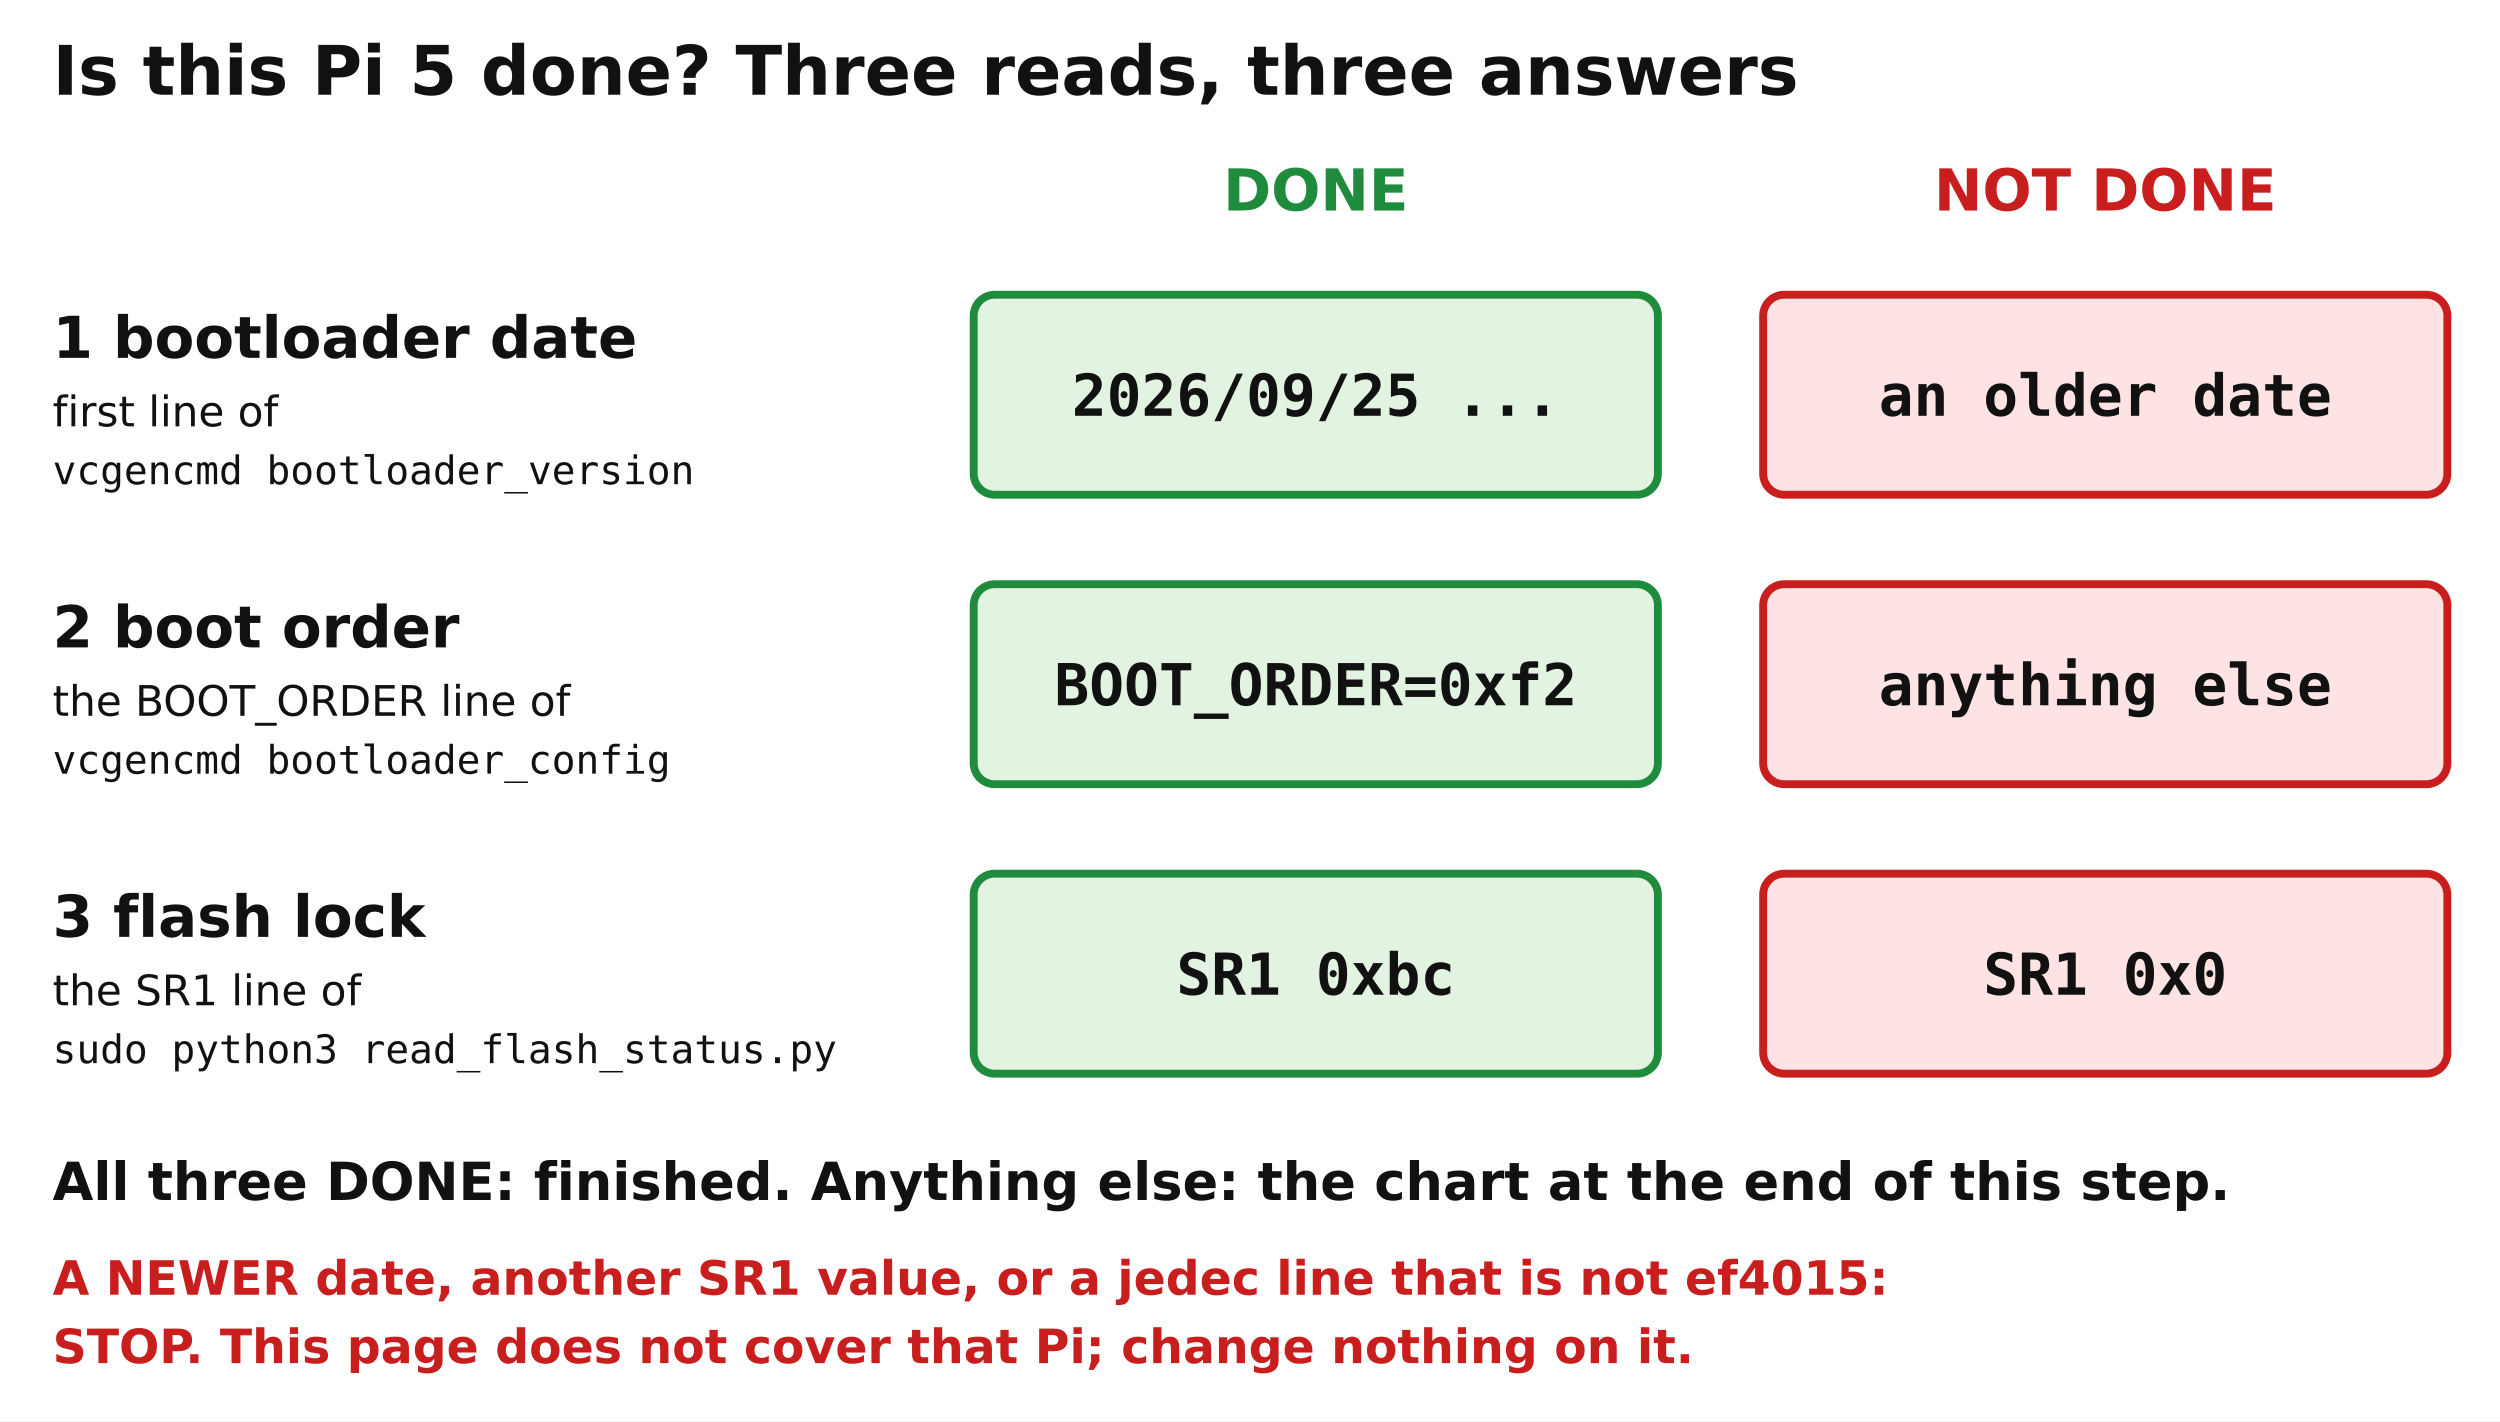
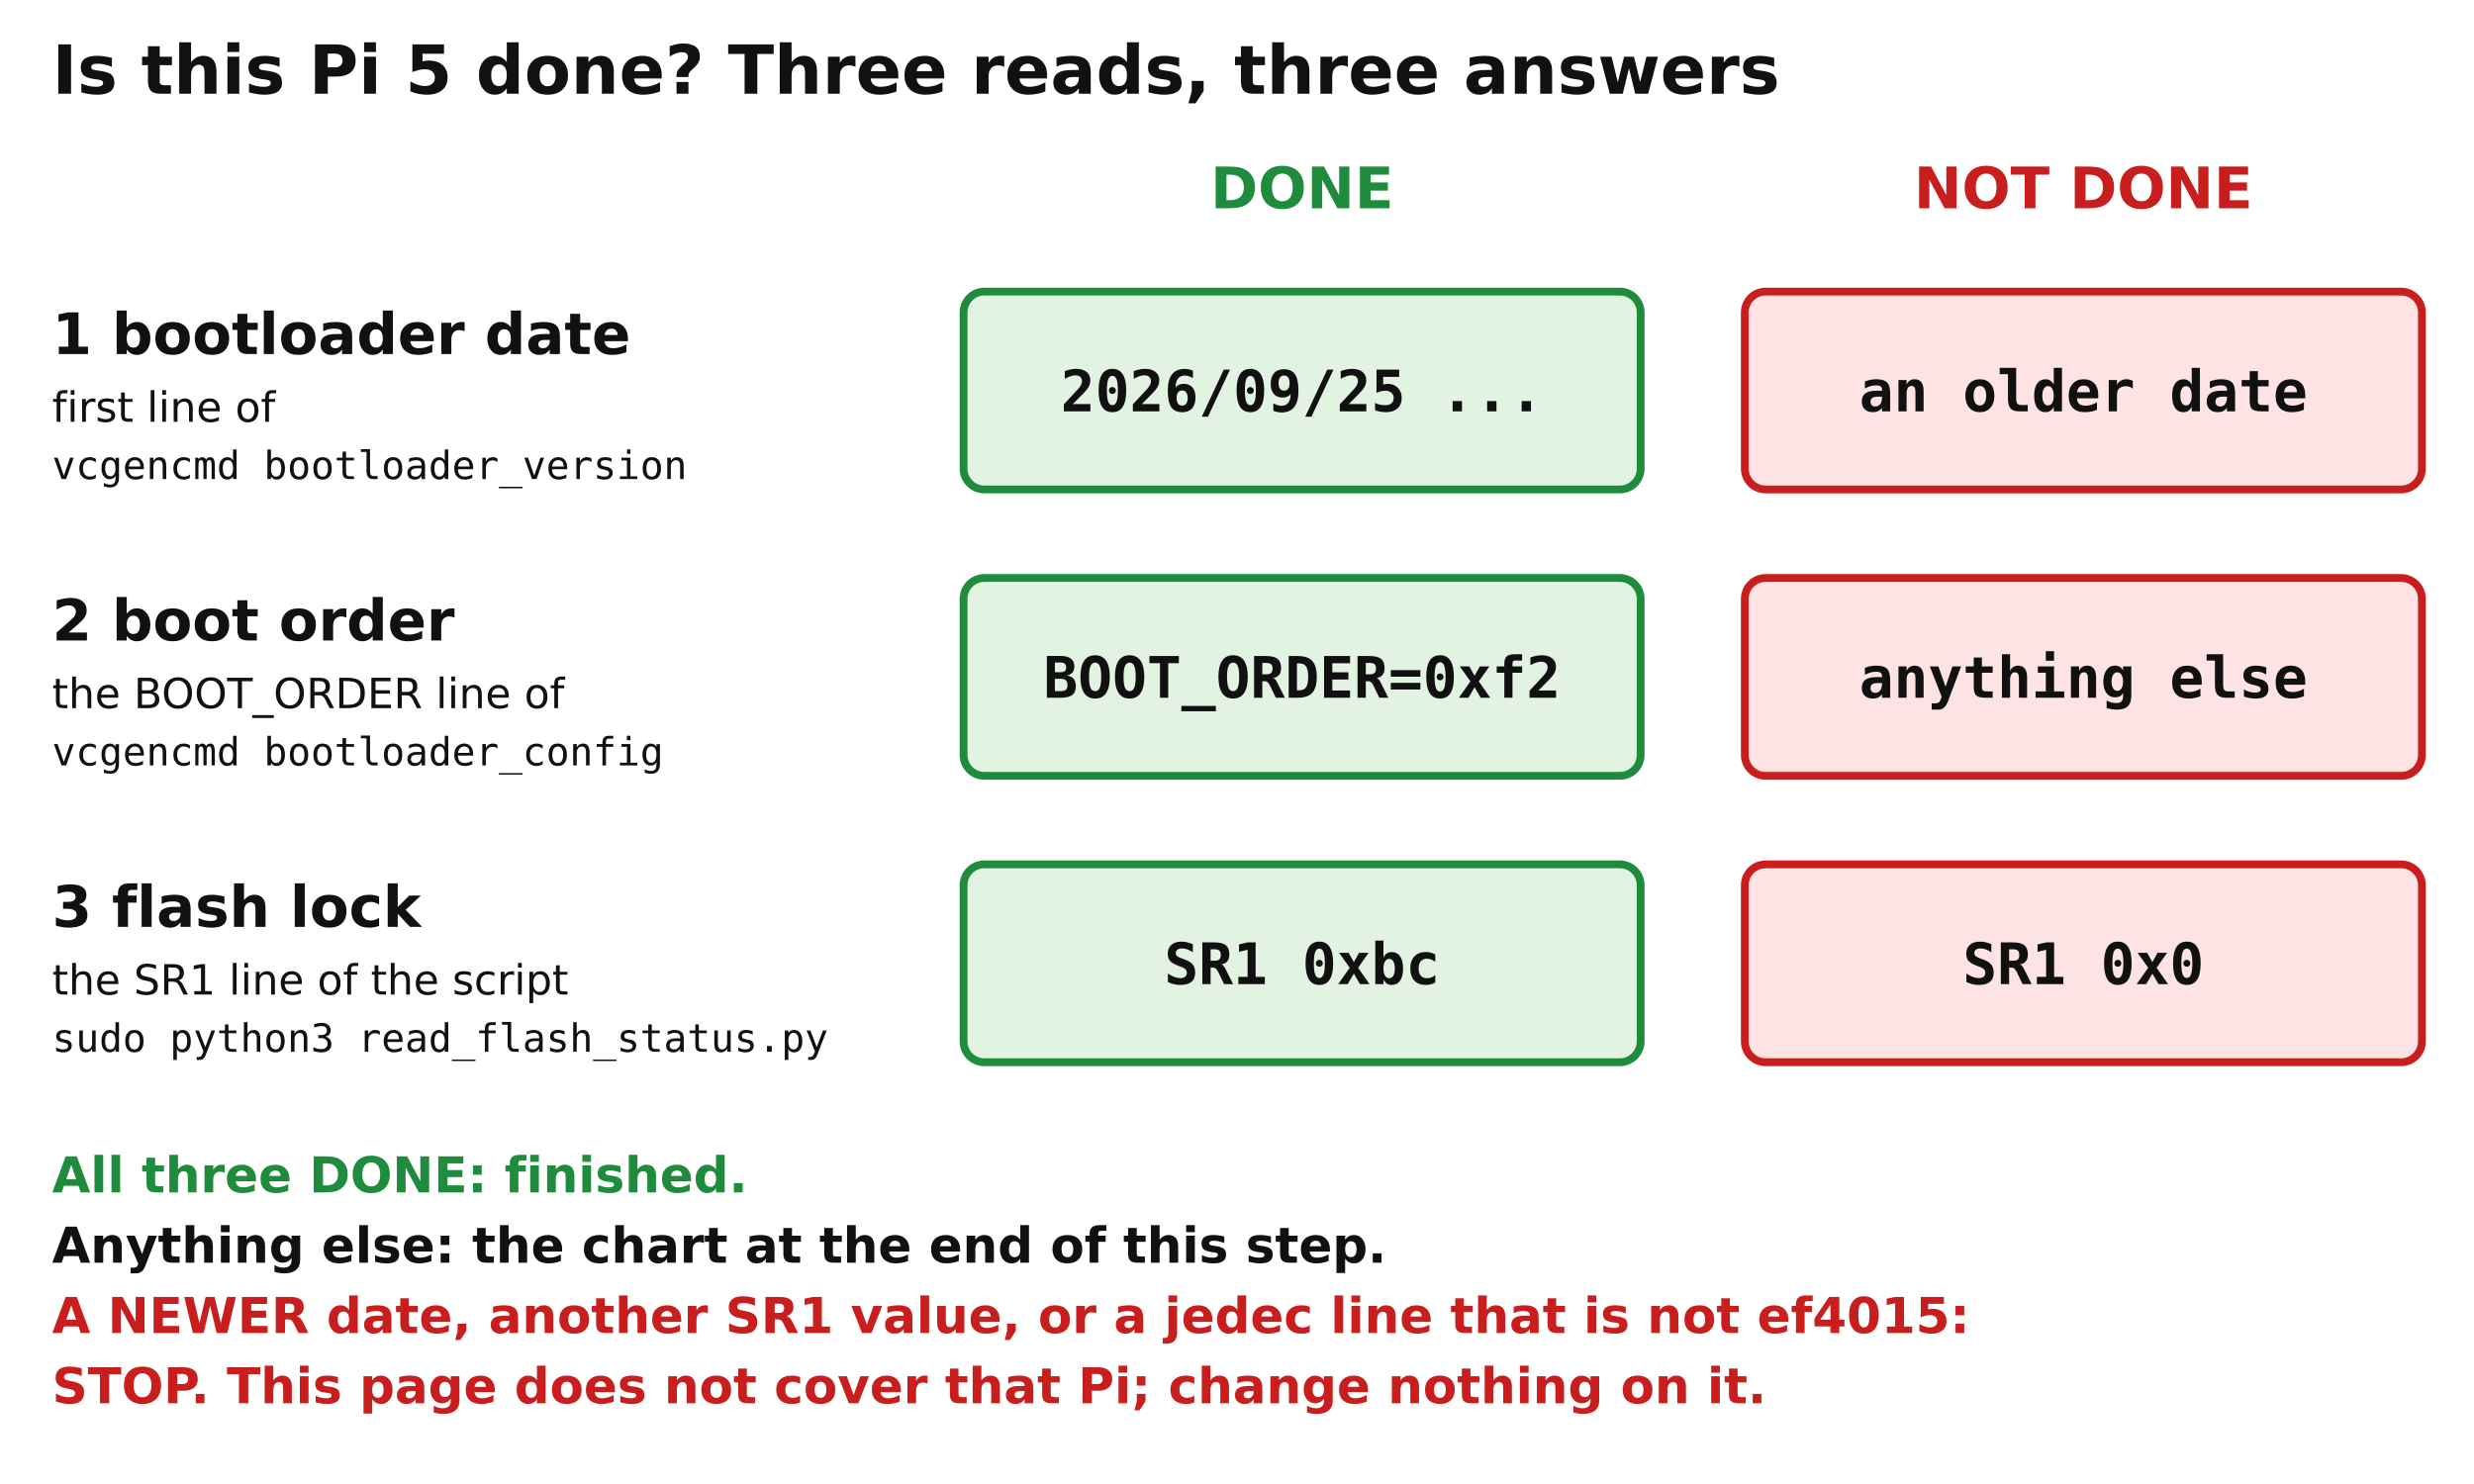
- <svg xmlns="http://www.w3.org/2000/svg" viewBox="0 0 950 540" width="950" height="540" font-family="DejaVu Sans, Arial, sans-serif">
-   <rect width="950" height="540" fill="#ffffff" />
+ <svg xmlns="http://www.w3.org/2000/svg" viewBox="0 0 950 570" width="950" height="570" font-family="DejaVu Sans, Arial, sans-serif">
+   <rect width="950" height="570" fill="#ffffff" />
  <text x="20" y="36" font-size="26" font-weight="bold" fill="#111" text-anchor="start">Is this Pi 5 done? Three reads, three answers</text>
  <text x="500" y="80" font-size="22" font-weight="bold" fill="#1e8c3c" text-anchor="middle">DONE</text>
  <text x="800" y="80" font-size="22" font-weight="bold" fill="#c81e1e" text-anchor="middle">NOT DONE</text>
  <text x="20" y="136" font-size="22" font-weight="bold" fill="#111" text-anchor="start">1  bootloader date</text>
  <text x="20" y="162" font-size="16" font-weight="normal" fill="#111" text-anchor="start">first line of</text>
  <text x="20" y="184" font-size="15" font-weight="normal" fill="#111" text-anchor="start" font-family="DejaVu Sans Mono, monospace">vcgencmd bootloader_version</text>
  <rect x="370" y="112" width="260" height="76" rx="8" fill="#e2f3e2" stroke="#1e8c3c" stroke-width="3" />
  <text x="500" y="158" font-size="22" font-weight="bold" fill="#111" text-anchor="middle" font-family="DejaVu Sans Mono, monospace">2026/09/25 ...</text>
  <rect x="670" y="112" width="260" height="76" rx="8" fill="#fde3e3" stroke="#c81e1e" stroke-width="3" />
  <text x="800" y="158" font-size="22" font-weight="bold" fill="#111" text-anchor="middle" font-family="DejaVu Sans Mono, monospace">an older date</text>
  <text x="20" y="246" font-size="22" font-weight="bold" fill="#111" text-anchor="start">2  boot order</text>
  <text x="20" y="272" font-size="16" font-weight="normal" fill="#111" text-anchor="start">the BOOT_ORDER line of</text>
  <text x="20" y="294" font-size="15" font-weight="normal" fill="#111" text-anchor="start" font-family="DejaVu Sans Mono, monospace">vcgencmd bootloader_config</text>
  <rect x="370" y="222" width="260" height="76" rx="8" fill="#e2f3e2" stroke="#1e8c3c" stroke-width="3" />
  <text x="500" y="268" font-size="22" font-weight="bold" fill="#111" text-anchor="middle" font-family="DejaVu Sans Mono, monospace">BOOT_ORDER=0xf2</text>
  <rect x="670" y="222" width="260" height="76" rx="8" fill="#fde3e3" stroke="#c81e1e" stroke-width="3" />
  <text x="800" y="268" font-size="22" font-weight="bold" fill="#111" text-anchor="middle" font-family="DejaVu Sans Mono, monospace">anything else</text>
  <text x="20" y="356" font-size="22" font-weight="bold" fill="#111" text-anchor="start">3  flash lock</text>
-   <text x="20" y="382" font-size="16" font-weight="normal" fill="#111" text-anchor="start">the SR1 line of</text>
+   <text x="20" y="382" font-size="16" font-weight="normal" fill="#111" text-anchor="start">the SR1 line of the script</text>
  <text x="20" y="404" font-size="15" font-weight="normal" fill="#111" text-anchor="start" font-family="DejaVu Sans Mono, monospace">sudo python3 read_flash_status.py</text>
  <rect x="370" y="332" width="260" height="76" rx="8" fill="#e2f3e2" stroke="#1e8c3c" stroke-width="3" />
  <text x="500" y="378" font-size="22" font-weight="bold" fill="#111" text-anchor="middle" font-family="DejaVu Sans Mono, monospace">SR1 0xbc</text>
  <rect x="670" y="332" width="260" height="76" rx="8" fill="#fde3e3" stroke="#c81e1e" stroke-width="3" />
  <text x="800" y="378" font-size="22" font-weight="bold" fill="#111" text-anchor="middle" font-family="DejaVu Sans Mono, monospace">SR1 0x0</text>
-   <text x="20" y="456" font-size="20" font-weight="bold" fill="#111" text-anchor="start">All three DONE: finished. Anything else: the chart at the end of this step.</text>
-   <text x="20" y="492" font-size="18" font-weight="bold" fill="#c81e1e" text-anchor="start">A NEWER date, another SR1 value, or a jedec line that is not ef4015:</text>
-   <text x="20" y="518" font-size="18" font-weight="bold" fill="#c81e1e" text-anchor="start">STOP. This page does not cover that Pi; change nothing on it.</text>
+   <text x="20" y="458" font-size="19" font-weight="bold" fill="#1e8c3c" text-anchor="start">All three DONE: finished.</text>
+   <text x="20" y="485" font-size="19" font-weight="bold" fill="#111" text-anchor="start">Anything else: the chart at the end of this step.</text>
+   <text x="20" y="512" font-size="19" font-weight="bold" fill="#c81e1e" text-anchor="start">A NEWER date, another SR1 value, or a jedec line that is not ef4015:</text>
+   <text x="20" y="539" font-size="19" font-weight="bold" fill="#c81e1e" text-anchor="start">STOP. This page does not cover that Pi; change nothing on it.</text>
</svg>
